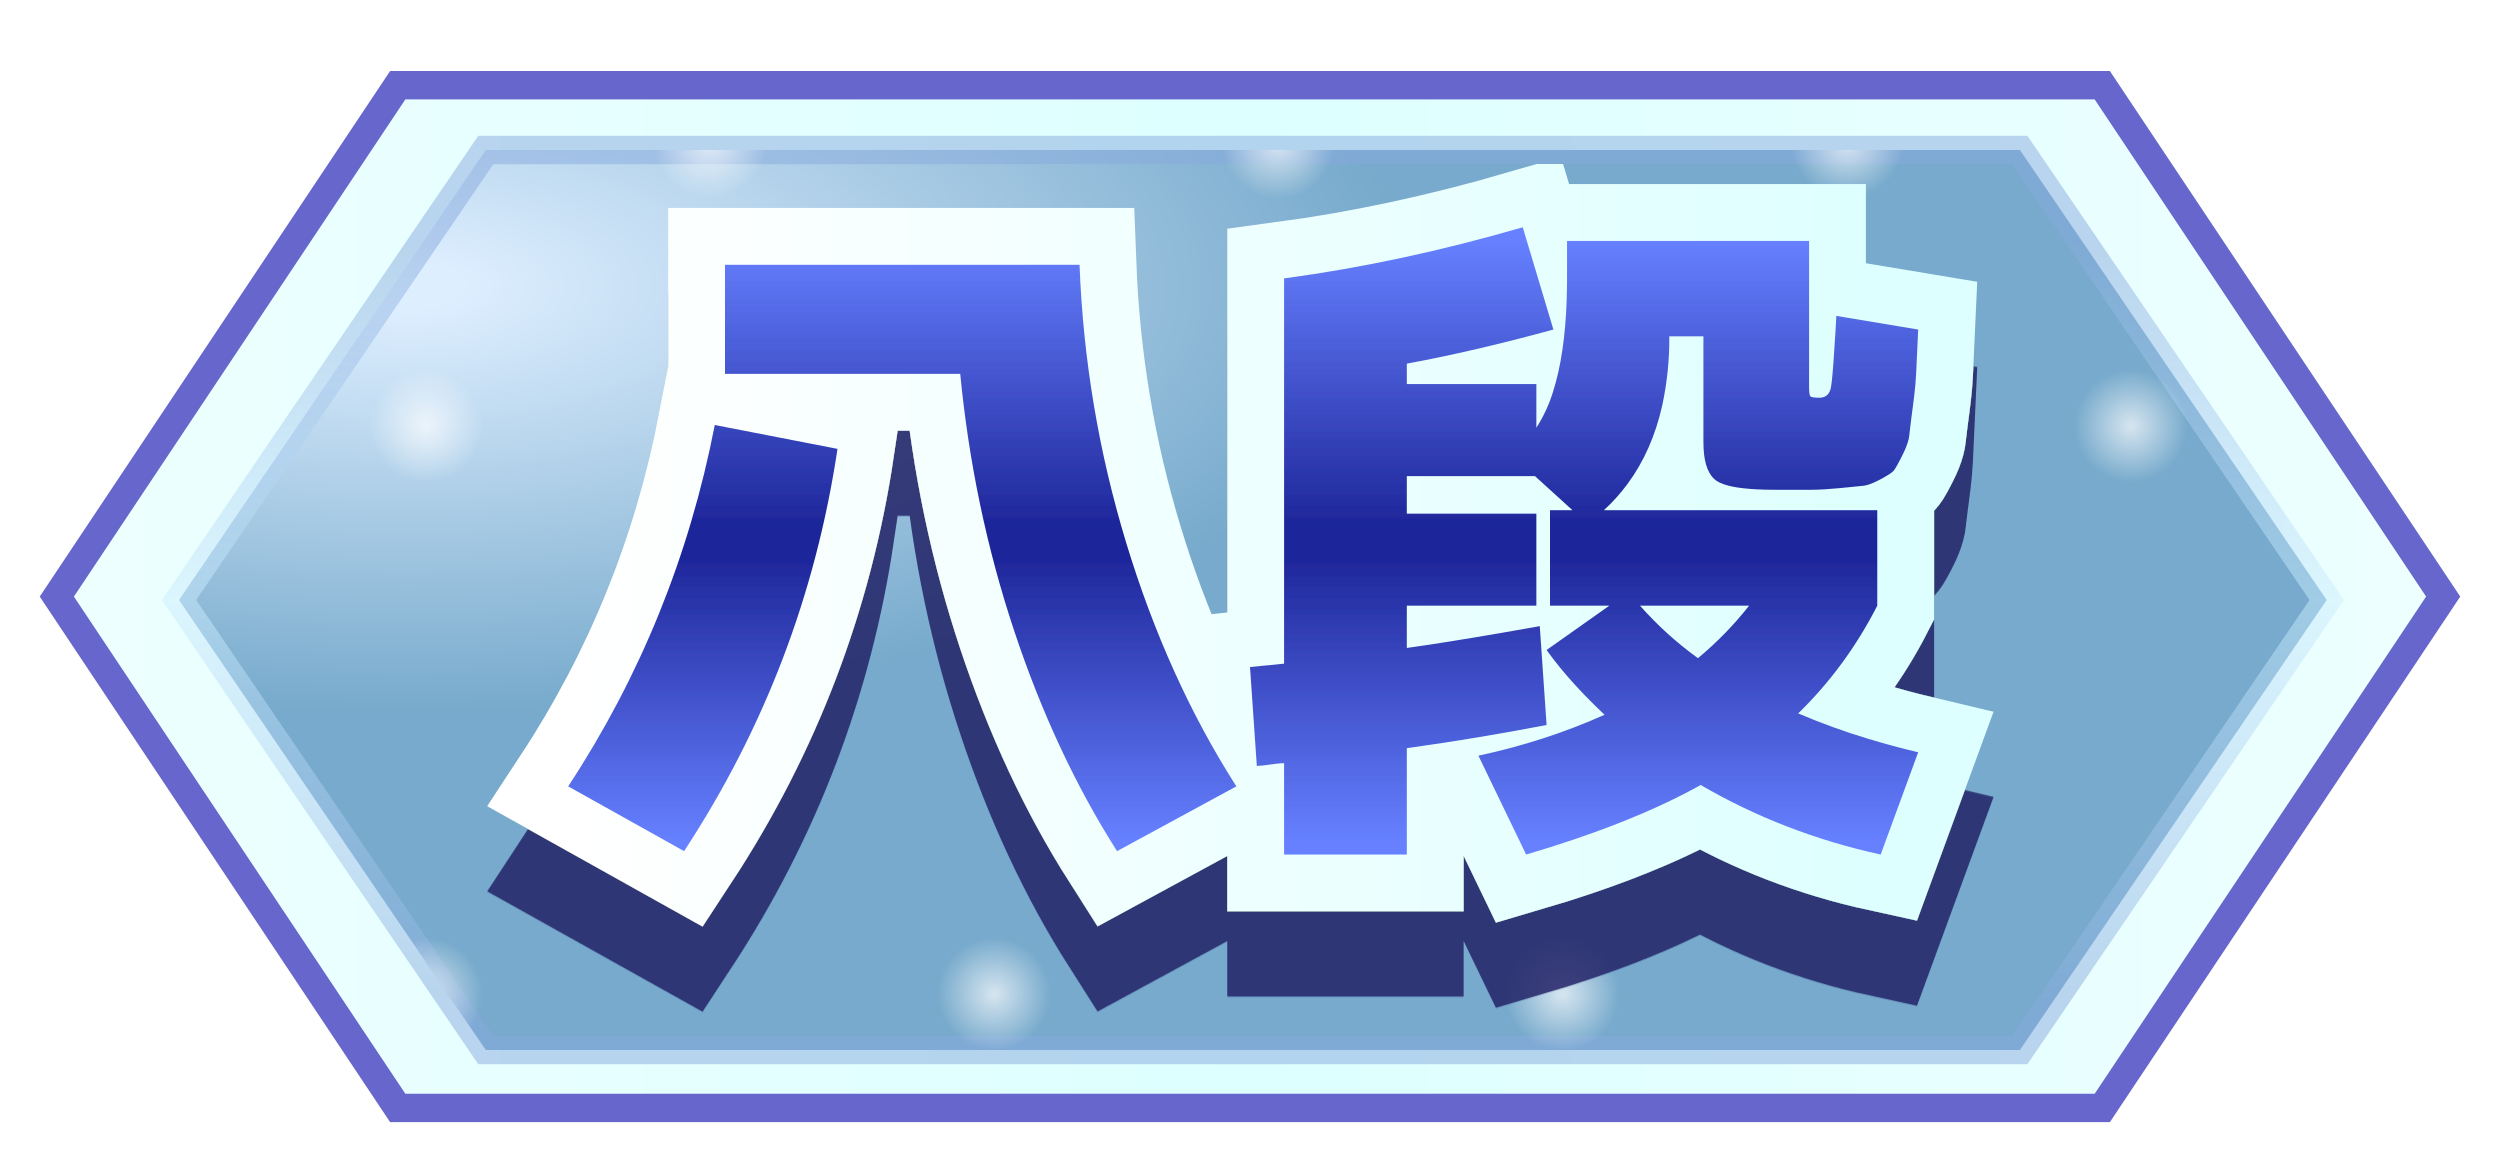
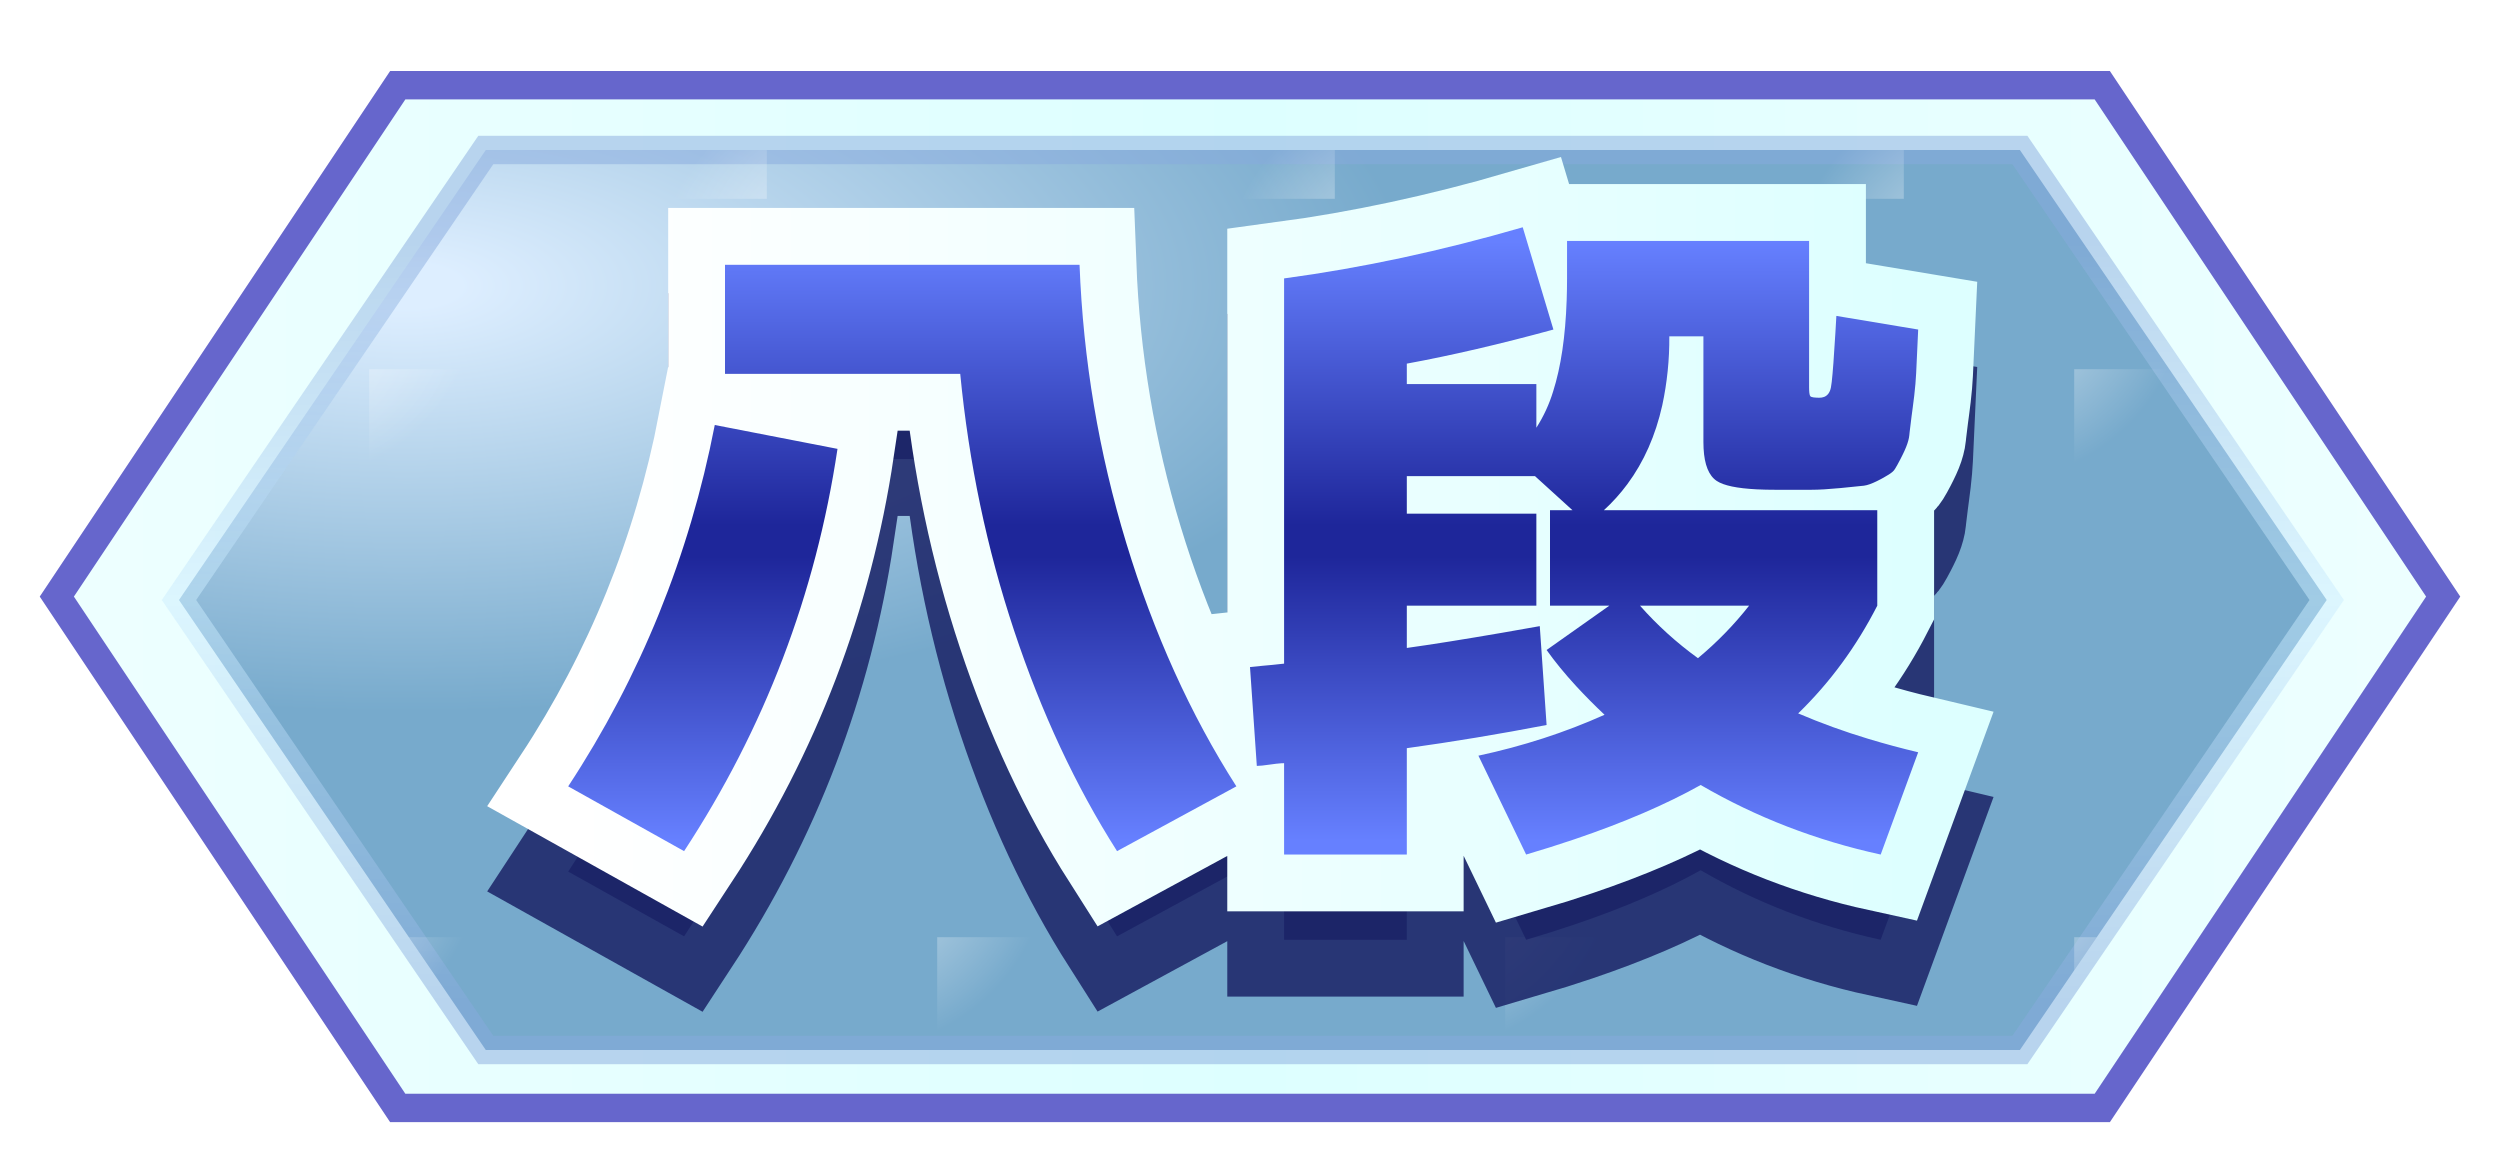
<svg xmlns="http://www.w3.org/2000/svg" width="88" height="41">
  <defs>
    <linearGradient id="b" x1="0" y1="0" x2="100%" y2="0">
      <stop offset="0%" stop-color="#EFF" />
      <stop offset="50%" stop-color="#DFF" />
      <stop offset="100%" stop-color="#EFF" />
    </linearGradient>
    <linearGradient id="c" x1="0%" y1="0%" x2="0%" y2="100%">
      <stop offset="10%" stop-color="#8AD" />
      <stop offset="50%" stop-color="#CEF" />
      <stop offset="95%" stop-color="#8AD" />
    </linearGradient>
    <linearGradient id="f" x1="0%" y1="0%" x2="0%" y2="50%" spreadMethod="reflect">
      <stop offset="5%" stop-color="#6680FF" />
      <stop offset="95%" stop-color="#1E269A" />
    </linearGradient>
    <linearGradient id="g">
      <stop offset="0%" stop-color="#FFF" />
      <stop offset="100%" stop-color="#DFF" />
    </linearGradient>
    <radialGradient id="a">
      <stop offset="0%" stop-color="#FFF" stop-opacity=".7" />
      <stop offset="100%" stop-color="#FFF" stop-opacity="0" />
    </radialGradient>
    <radialGradient id="d" cx="10%" cy="15%">
      <stop offset="5%" stop-color="#DEF" />
      <stop offset="95%" stop-color="#7AC" />
    </radialGradient>
    <pattern id="e" x="0" y="0" width="20" height="20" patternUnits="userSpaceOnUse">
-       <rect x="3" y="3" width="4" height="4" fill="url(#a)" />
-       <rect x="13" y="13" width="4" height="4" fill="url(#a)" />
+       <path fill="url(#a)" d="M3 3h4v4H3zM13 13h4v4h-4z" />
    </pattern>
-     <filter id="h" height="150%">
-       <feDropShadow dx="0" dy="3" flood-color="#1A2266" flood-opacity=".85" stdDeviation="0" />
-     </filter>
  </defs>
-   <polygon points="2,21 14,3 74,3 86,21 74,39 14,39" stroke="#66C" fill="url(#b)" />
-   <polygon points="6.3,21.12, 17.1,5.28, 71.1,5.28, 81.9,21.12, 71.1,36.96, 17.1,36.96" stroke="url(#c)" stroke-opacity=".5" fill="url(#d)" />
-   <polygon points="6.3,21.12, 17.1,5.28, 71.1,5.28, 81.9,21.12, 71.1,36.96, 17.1,36.96" fill="url(#e)" />
-   <g fill="url(#f)" stroke-linecap="round" fill-rule="evenodd" stroke="url(#g)" stroke-width="4" paint-order="stroke" filter="url(#h)">
-     <path d="M56.648 21.32H54.56v-3.36h.792l-1.32-1.2H49.52v1.32h4.56v3.24h-4.56v1.488q1.323-.184 3.363-.536a227.316 227.316 0 001.317-.232l.24 3.48q-2.496.48-4.92.816v3.744H45.2v-3.216a1.697 1.697 0 00-.107.004q-.152.01-.385.044-.324.048-.468.048L44 23.48q.165-.018.436-.044a61.726 61.726 0 01.176-.016 39.709 39.709 0 00.185-.017q.259-.025.403-.043V9.8q4.104-.552 8.4-1.8l1.08 3.6q-2.808.768-5.16 1.2v.72h4.56v1.536a5.129 5.129 0 00.59-1.277q.411-1.29.477-3.219a22.223 22.223 0 00.013-.76V8.48h8.52v5.16a2.283 2.283 0 00.002.091q.007.182.046.221a.094.094 0 00.033.019q.057.022.188.027a2.287 2.287 0 00.091.002.464.464 0 00.168-.028q.188-.073.24-.332a2.649 2.649 0 00.029-.198q.054-.465.129-1.73a149.28 149.28 0 00.034-.592l2.88.48q-.046 1.017-.07 1.51a150.584 150.584 0 01-.002.038q-.016.338-.067.779a20.742 20.742 0 01-.053.421 69.282 69.282 0 00-.041.307q-.046.355-.068.556a6.789 6.789 0 00-.011.109 1.102 1.102 0 01-.034.181q-.057.218-.206.515a14.068 14.068 0 01-.076.151q-.118.227-.185.333a.761.761 0 01-.039.056.376.376 0 01-.051.052q-.097.084-.321.208a5.847 5.847 0 01-.096.052q-.298.159-.488.208a.734.734 0 01-.1.02q-.204.024-.828.084-.624.06-1.02.06H62.48a12.635 12.635 0 01-.64-.015q-1.046-.053-1.412-.297-.417-.278-.462-1.145a4.236 4.236 0 01-.006-.223v-3.72h-1.2a11.134 11.134 0 01-.248 2.426q-.357 1.6-1.229 2.776a6.454 6.454 0 01-.827.918h9.624v3.36q-1.104 2.16-2.784 3.792a23.533 23.533 0 002.471.896 29.406 29.406 0 001.753.472l-1.32 3.6q-3.408-.744-6.336-2.448-1.832 1.026-4.446 1.912a44.596 44.596 0 01-1.698.536l-1.68-3.48q2.352-.504 4.44-1.44a19.975 19.975 0 01-1-1.009q-.602-.655-1.04-1.271l2.208-1.56zM33.8 13.16h-8.28V9.32H38q.192 5.016 1.644 9.792t3.876 8.568l-4.2 2.28q-2.184-3.432-3.624-7.764-1.44-4.332-1.896-9.036zm-8.64 1.8l4.32.84q-1.152 7.68-5.4 14.16L20 27.68q3.816-5.808 5.16-12.72zm36.408 6.36h-3.84q.912 1.032 2.04 1.848 1.008-.84 1.8-1.848z" />
-   </g>
+   <path stroke="#66C" fill="url(#b)" d="M2 21 14 3h60l12 18-12 18H14z" />
+   <path stroke="url(#c)" stroke-opacity=".5" fill="url(#d)" d="M6.3 21.12 17.1 5.28h54l10.8 15.84-10.8 15.84h-54z" />
+   <path fill="url(#e)" d="M6.3 21.12 17.1 5.28h54l10.8 15.84-10.8 15.84h-54z" />
+   <path d="M56.648 24.32H54.56v-3.36h.792l-1.32-1.2H49.52v1.32h4.56v3.24h-4.56v1.488q1.323-.184 3.363-.536a227.316 227.316 0 0 0 1.317-.232l.24 3.48q-2.496.48-4.92.816v3.744H45.2v-3.216a1.697 1.697 0 0 0-.107.004q-.152.01-.385.044-.324.048-.468.048L44 26.48q.165-.018.436-.044a61.726 61.726 0 0 1 .176-.016 39.709 39.709 0 0 0 .185-.017q.259-.025.403-.043V12.8q4.104-.552 8.4-1.8l1.08 3.6q-2.808.768-5.16 1.2v.72h4.56v1.536a5.129 5.129 0 0 0 .59-1.277q.411-1.29.477-3.22a22.223 22.223 0 0 0 .013-.76v-1.32h8.52v5.16a2.283 2.283 0 0 0 .002.092q.007.182.046.22a.094.094 0 0 0 .033.02q.057.022.188.027a2.287 2.287 0 0 0 .091.002.464.464 0 0 0 .168-.028q.188-.073.24-.332a2.649 2.649 0 0 0 .029-.198q.054-.465.129-1.73a149.28 149.28 0 0 0 .034-.592l2.88.48q-.046 1.017-.07 1.51a150.584 150.584 0 0 1-.002.038q-.016.338-.067.779a20.742 20.742 0 0 1-.053.42 69.282 69.282 0 0 0-.041.308q-.046.355-.068.556a6.789 6.789 0 0 0-.011.109 1.102 1.102 0 0 1-.034.18q-.057.219-.206.516a14.068 14.068 0 0 1-.076.15q-.118.228-.185.334a.761.761 0 0 1-.039.056.376.376 0 0 1-.051.052q-.097.084-.321.208a5.847 5.847 0 0 1-.096.052q-.298.159-.488.208a.734.734 0 0 1-.1.02q-.204.024-.828.084-.624.06-1.02.06H62.48a12.635 12.635 0 0 1-.64-.015q-1.046-.053-1.412-.297-.417-.278-.462-1.145a4.236 4.236 0 0 1-.006-.223v-3.72h-1.2a11.134 11.134 0 0 1-.248 2.426q-.357 1.6-1.229 2.776a6.454 6.454 0 0 1-.827.918h9.624v3.36q-1.104 2.16-2.784 3.792a23.533 23.533 0 0 0 2.471.896 29.406 29.406 0 0 0 1.753.472l-1.32 3.6q-3.408-.744-6.336-2.448-1.832 1.026-4.446 1.912a44.596 44.596 0 0 1-1.698.536l-1.68-3.48q2.352-.504 4.44-1.44a19.975 19.975 0 0 1-1-1.01q-.602-.654-1.04-1.27zM33.8 16.16h-8.28v-3.84H38q.192 5.016 1.644 9.792t3.876 8.568l-4.2 2.28q-2.184-3.432-3.624-7.764-1.44-4.332-1.896-9.036zm-8.64 1.8 4.32.84q-1.152 7.68-5.4 14.16L20 30.68q3.816-5.808 5.16-12.72zm36.408 6.36h-3.84q.912 1.032 2.04 1.848 1.008-.84 1.8-1.848z" fill="#1A2266" stroke-linecap="round" fill-rule="evenodd" stroke="#1A2266" stroke-width="4" paint-order="stroke" fill-opacity=".85" stroke-opacity=".85" />
+   <path d="M56.648 21.32H54.56v-3.36h.792l-1.32-1.2H49.52v1.32h4.56v3.24h-4.56v1.488q1.323-.184 3.363-.536a227.316 227.316 0 0 0 1.317-.232l.24 3.48q-2.496.48-4.92.816v3.744H45.2v-3.216a1.697 1.697 0 0 0-.107.004q-.152.01-.385.044-.324.048-.468.048L44 23.48q.165-.018.436-.044a61.726 61.726 0 0 1 .176-.016 39.709 39.709 0 0 0 .185-.017q.259-.025.403-.043V9.8q4.104-.552 8.4-1.8l1.08 3.6q-2.808.768-5.16 1.2v.72h4.56v1.536a5.129 5.129 0 0 0 .59-1.277q.411-1.29.477-3.219a22.223 22.223 0 0 0 .013-.76V8.48h8.52v5.16a2.283 2.283 0 0 0 .002.091q.007.182.046.221a.094.094 0 0 0 .033.019q.057.022.188.027a2.287 2.287 0 0 0 .091.002.464.464 0 0 0 .168-.028q.188-.073.24-.332a2.649 2.649 0 0 0 .029-.198q.054-.465.129-1.73a149.28 149.28 0 0 0 .034-.592l2.88.48q-.046 1.017-.07 1.51a150.584 150.584 0 0 1-.002.038q-.016.338-.067.779a20.742 20.742 0 0 1-.053.421 69.282 69.282 0 0 0-.041.307q-.046.355-.068.556a6.789 6.789 0 0 0-.011.109 1.102 1.102 0 0 1-.034.181q-.057.218-.206.515a14.068 14.068 0 0 1-.076.151q-.118.227-.185.333a.761.761 0 0 1-.039.056.376.376 0 0 1-.051.052q-.097.084-.321.208a5.847 5.847 0 0 1-.096.052q-.298.159-.488.208a.734.734 0 0 1-.1.02q-.204.024-.828.084-.624.06-1.02.06H62.48a12.635 12.635 0 0 1-.64-.015q-1.046-.053-1.412-.297-.417-.278-.462-1.145a4.236 4.236 0 0 1-.006-.223v-3.72h-1.2a11.134 11.134 0 0 1-.248 2.426q-.357 1.6-1.229 2.776a6.454 6.454 0 0 1-.827.918h9.624v3.36q-1.104 2.16-2.784 3.792a23.533 23.533 0 0 0 2.471.896 29.406 29.406 0 0 0 1.753.472l-1.32 3.6q-3.408-.744-6.336-2.448-1.832 1.026-4.446 1.912a44.596 44.596 0 0 1-1.698.536l-1.68-3.48q2.352-.504 4.44-1.44a19.975 19.975 0 0 1-1-1.009q-.602-.655-1.04-1.271zM33.8 13.16h-8.28V9.32H38q.192 5.016 1.644 9.792t3.876 8.568l-4.2 2.28q-2.184-3.432-3.624-7.764-1.44-4.332-1.896-9.036zm-8.64 1.8 4.32.84q-1.152 7.68-5.4 14.16L20 27.68q3.816-5.808 5.16-12.72zm36.408 6.36h-3.84q.912 1.032 2.04 1.848 1.008-.84 1.8-1.848z" fill="url(#f)" stroke-linecap="round" fill-rule="evenodd" stroke="url(#g)" stroke-width="4" paint-order="stroke" />
</svg>
